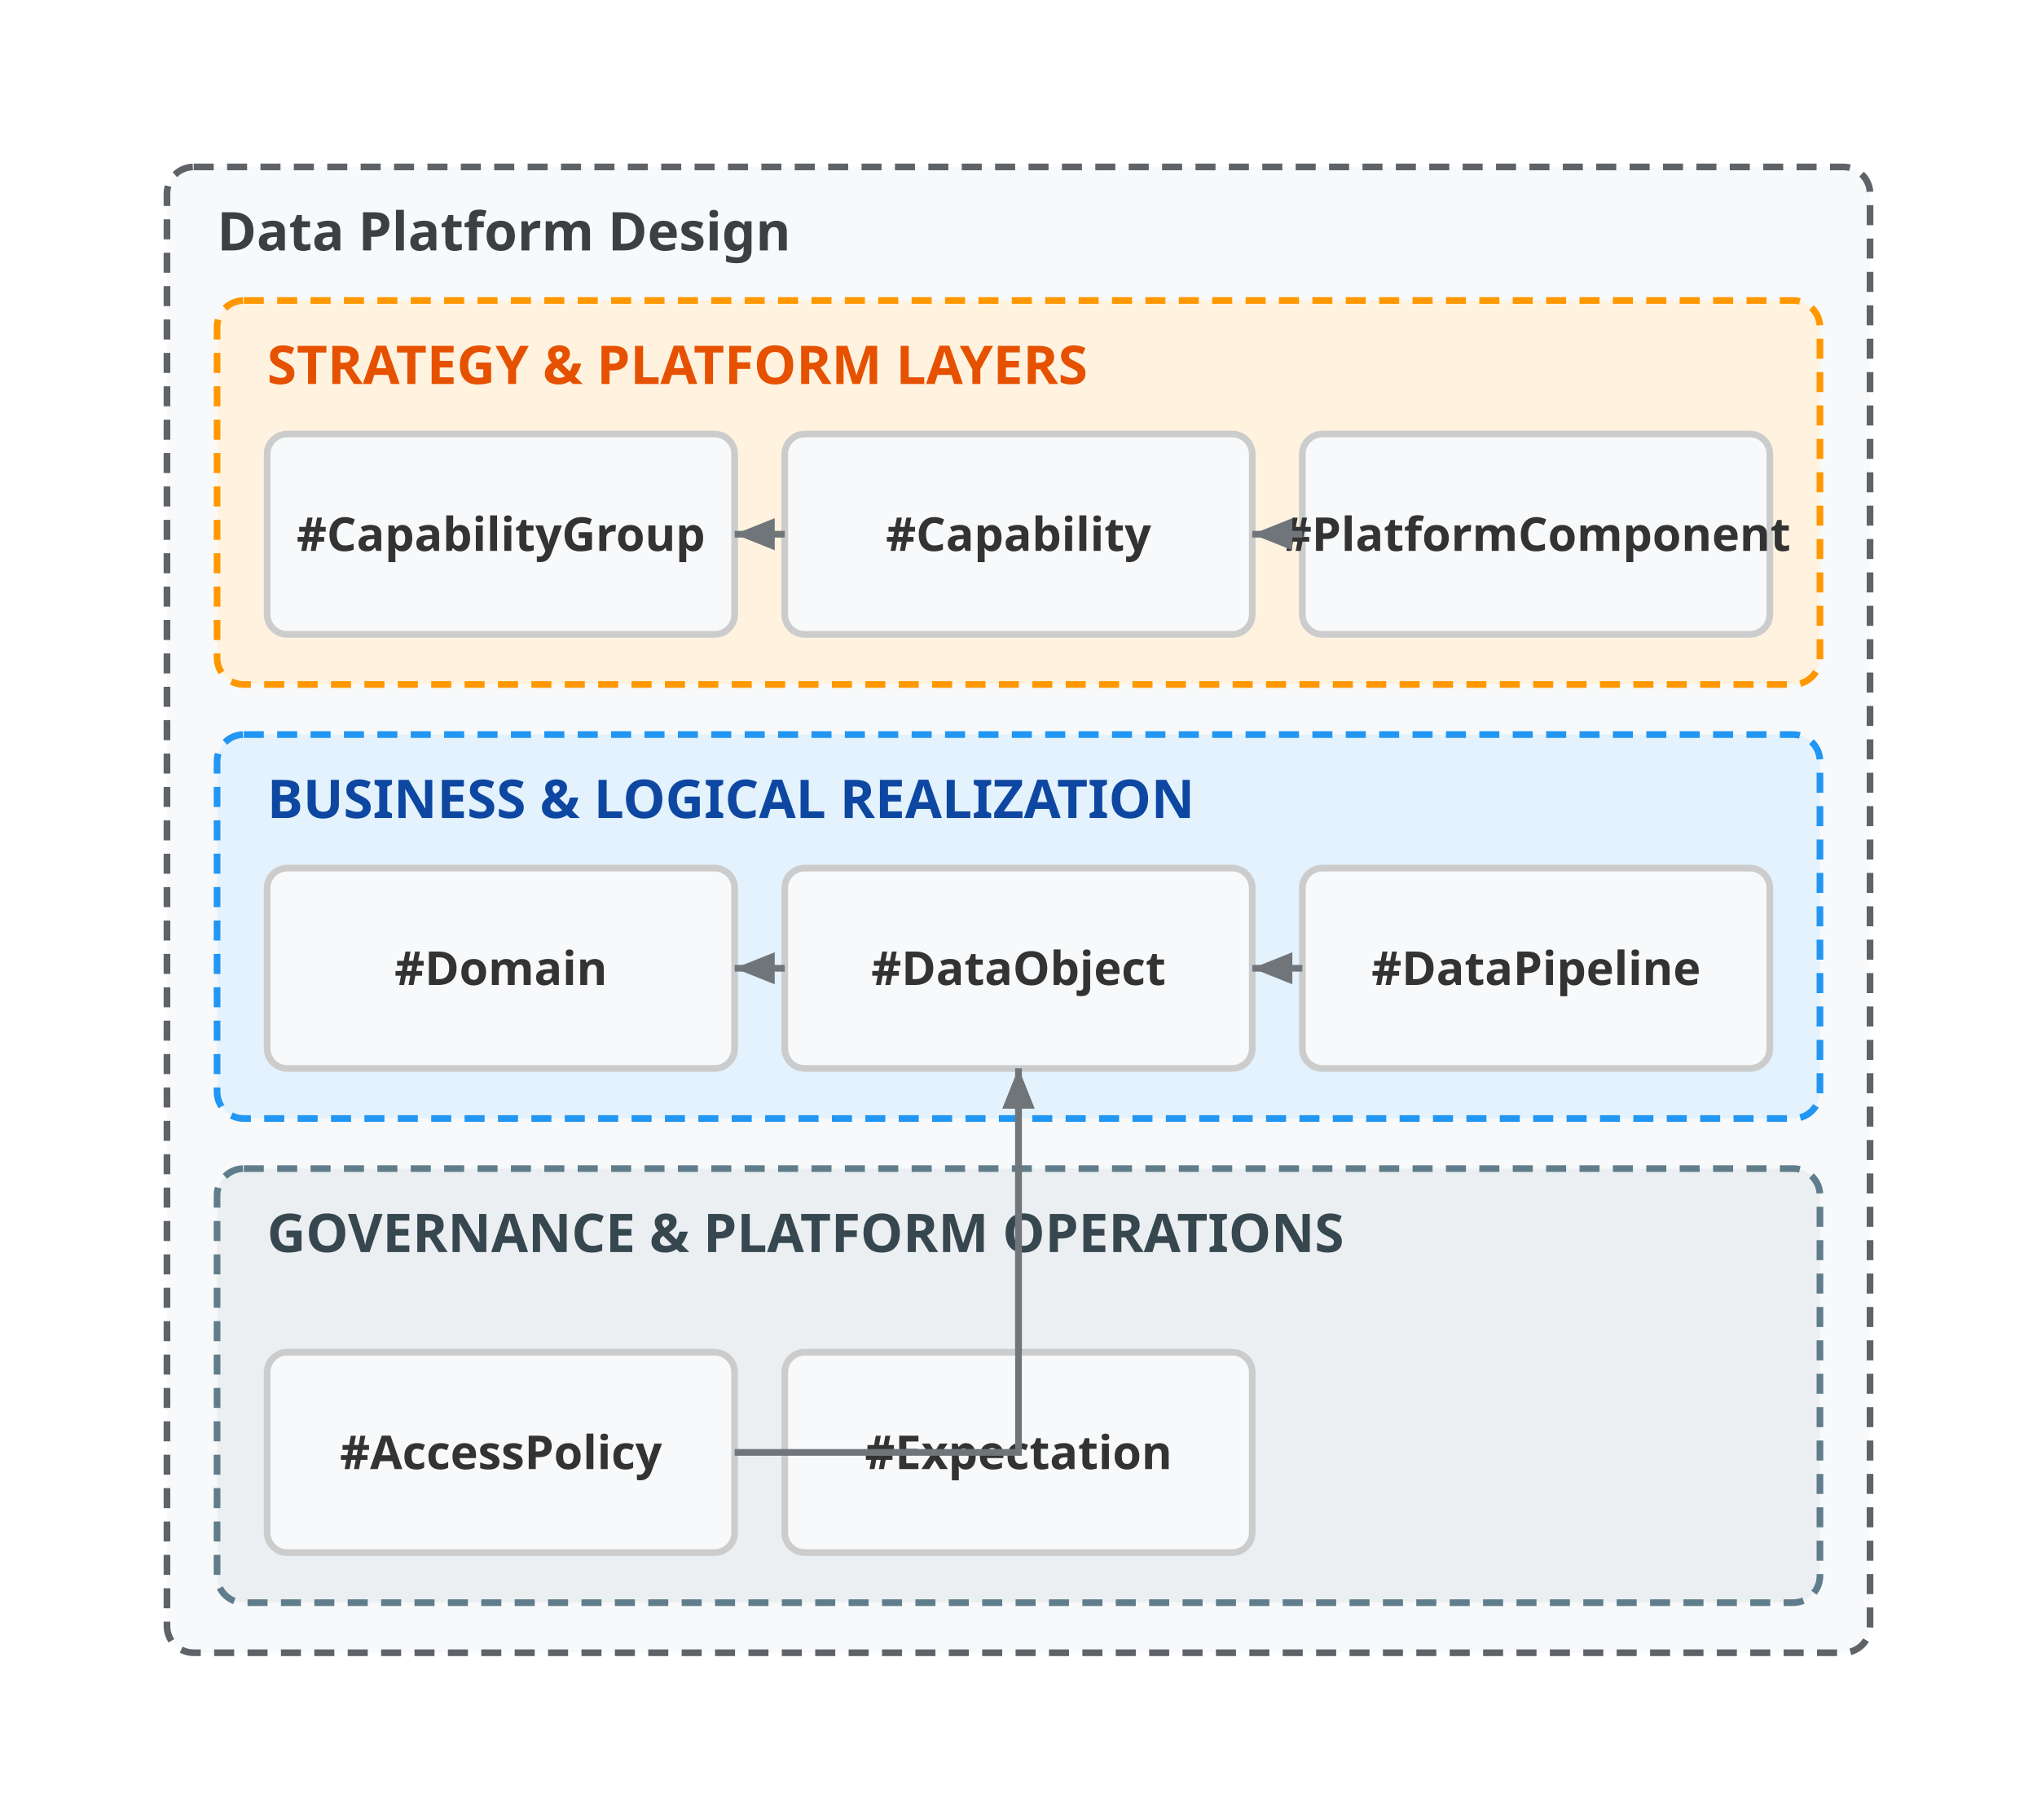
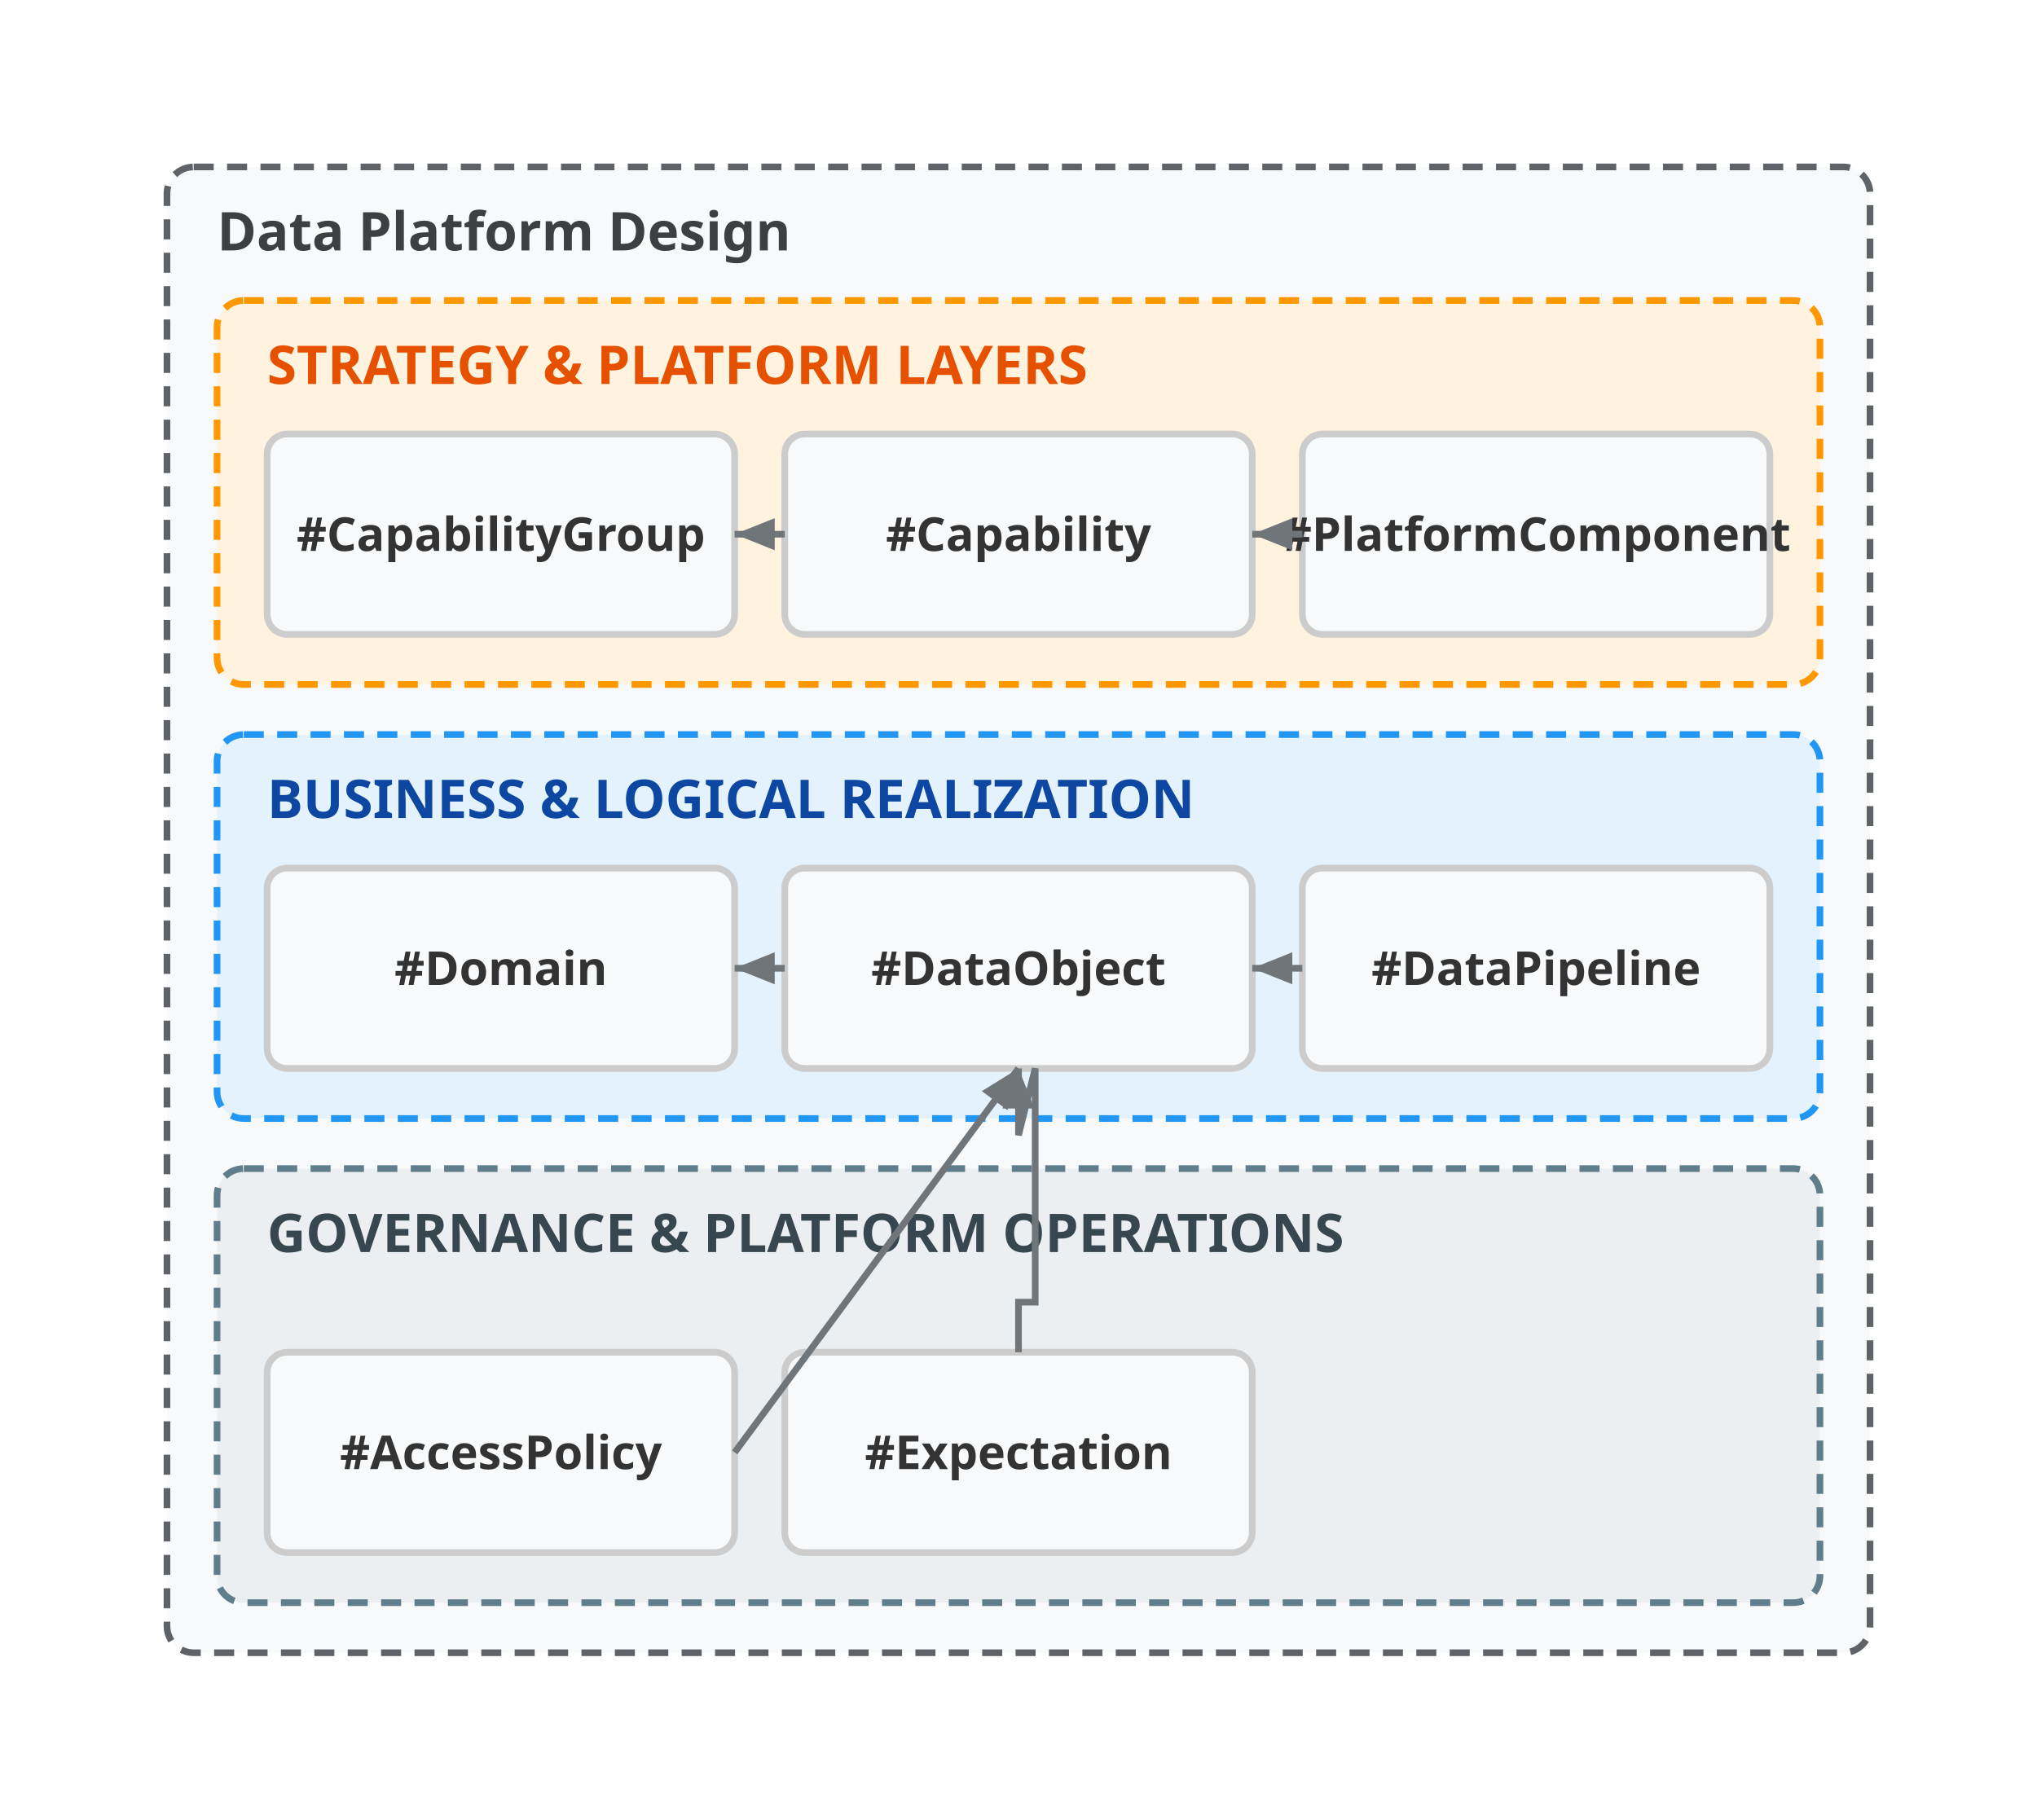
<svg xmlns="http://www.w3.org/2000/svg" width="610" height="545">
  <defs>
    <marker id="arrow" viewBox="0 0 10 10" refX="10" refY="5" markerWidth="6" markerHeight="6" orient="auto-start-reverse">
      <path d="M 0 1 L 10 5 L 0 9 z" fill="#70757A" />
    </marker>
  </defs>
  <rect x="50" y="50" width="510" height="445" fill="#F8F9FA" stroke="#5F6368" stroke-width="2" stroke-dasharray="6,4" rx="8" />
  <text x="65" y="75" font-family="sans-serif" font-size="16" fill="#3C4043" font-weight="bold" text-anchor="start">
    <tspan x="65" dy="0">Data Platform Design</tspan>
  </text>
  <rect x="65" y="90" width="480" height="115" fill="#fff3e0" stroke="#ff9800" stroke-width="2" stroke-dasharray="6,4" rx="8" />
  <text x="80" y="115" font-family="sans-serif" font-size="16" fill="#e65100" font-weight="bold" text-anchor="start">
    <tspan x="80" dy="0">STRATEGY &amp; PLATFORM LAYERS</tspan>
  </text>
  <rect x="80" y="130" width="140" height="60" fill="#f8f9fa" stroke="#cccccc" stroke-width="2" rx="6" />
  <text x="150.0" y="165.0" font-family="sans-serif" font-size="14" fill="#333333" font-weight="bold" text-anchor="middle">
    <tspan x="150.0" dy="0">#CapabilityGroup</tspan>
  </text>
  <rect x="235" y="130" width="140" height="60" fill="#f8f9fa" stroke="#cccccc" stroke-width="2" rx="6" />
  <text x="305.0" y="165.0" font-family="sans-serif" font-size="14" fill="#333333" font-weight="bold" text-anchor="middle">
    <tspan x="305.0" dy="0">#Capability</tspan>
  </text>
  <rect x="390" y="130" width="140" height="60" fill="#f8f9fa" stroke="#cccccc" stroke-width="2" rx="6" />
  <text x="460.0" y="165.0" font-family="sans-serif" font-size="14" fill="#333333" font-weight="bold" text-anchor="middle">
    <tspan x="460.0" dy="0">#PlatformComponent</tspan>
  </text>
  <rect x="65" y="220" width="480" height="115" fill="#e3f2fd" stroke="#2196f3" stroke-width="2" stroke-dasharray="6,4" rx="8" />
  <text x="80" y="245" font-family="sans-serif" font-size="16" fill="#0d47a1" font-weight="bold" text-anchor="start">
    <tspan x="80" dy="0">BUSINESS &amp; LOGICAL REALIZATION</tspan>
  </text>
  <rect x="80" y="260" width="140" height="60" fill="#f8f9fa" stroke="#cccccc" stroke-width="2" rx="6" />
  <text x="150.0" y="295.0" font-family="sans-serif" font-size="14" fill="#333333" font-weight="bold" text-anchor="middle">
    <tspan x="150.0" dy="0">#Domain</tspan>
  </text>
  <rect x="235" y="260" width="140" height="60" fill="#f8f9fa" stroke="#cccccc" stroke-width="2" rx="6" />
  <text x="305.0" y="295.0" font-family="sans-serif" font-size="14" fill="#333333" font-weight="bold" text-anchor="middle">
    <tspan x="305.0" dy="0">#DataObject</tspan>
  </text>
  <rect x="390" y="260" width="140" height="60" fill="#f8f9fa" stroke="#cccccc" stroke-width="2" rx="6" />
  <text x="460.0" y="295.0" font-family="sans-serif" font-size="14" fill="#333333" font-weight="bold" text-anchor="middle">
    <tspan x="460.0" dy="0">#DataPipeline</tspan>
  </text>
  <rect x="65" y="350" width="480" height="130" fill="#eceff1" stroke="#607d8b" stroke-width="2" stroke-dasharray="6,4" rx="8" />
  <text x="80" y="375" font-family="sans-serif" font-size="16" fill="#37474f" font-weight="bold" text-anchor="start">
    <tspan x="80" dy="0">GOVERNANCE &amp; PLATFORM OPERATIONS</tspan>
  </text>
  <rect x="80" y="405" width="140" height="60" fill="#f8f9fa" stroke="#cccccc" stroke-width="2" rx="6" />
  <text x="150.0" y="440.0" font-family="sans-serif" font-size="14" fill="#333333" font-weight="bold" text-anchor="middle">
    <tspan x="150.0" dy="0">#AccessPolicy</tspan>
  </text>
  <rect x="235" y="405" width="140" height="60" fill="#f8f9fa" stroke="#cccccc" stroke-width="2" rx="6" />
  <text x="305.0" y="440.0" font-family="sans-serif" font-size="14" fill="#333333" font-weight="bold" text-anchor="middle">
    <tspan x="305.0" dy="0">#Expectation</tspan>
  </text>
-   <path d="M 235 160.0 H 227.5 V 160.0 H 220" fill="none" stroke="#70757A" stroke-width="2" marker-end="url(#arrow)" />
-   <path d="M 390 160.0 H 382.5 V 160.0 H 375" fill="none" stroke="#70757A" stroke-width="2" marker-end="url(#arrow)" />
-   <path d="M 235 290.0 H 227.5 V 290.0 H 220" fill="none" stroke="#70757A" stroke-width="2" marker-end="url(#arrow)" />
-   <path d="M 390 290.0 H 382.5 V 290.0 H 375" fill="none" stroke="#70757A" stroke-width="2" marker-end="url(#arrow)" />
-   <path d="M 220 435.0 H 305.0 V 320" fill="none" stroke="#70757A" stroke-width="2" marker-end="url(#arrow)" />
-   <path d="M 305.0 405 V 362.5 H 305.0 V 320" fill="none" stroke="#70757A" stroke-width="2" marker-end="url(#arrow)" />
+   <path d="M 235 160.0 L 220 160.0" fill="none" stroke="#70757A" stroke-width="2" marker-end="url(#arrow)" />
+   <path d="M 390 160.0 L 375 160.0" fill="none" stroke="#70757A" stroke-width="2" marker-end="url(#arrow)" />
+   <path d="M 235 290.0 L 220 290.0" fill="none" stroke="#70757A" stroke-width="2" marker-end="url(#arrow)" />
+   <path d="M 390 290.0 L 375 290.0" fill="none" stroke="#70757A" stroke-width="2" marker-end="url(#arrow)" />
+   <path d="M 220 435.0 L 305.0 320" fill="none" stroke="#70757A" stroke-width="2" marker-end="url(#arrow)" />
+   <path d="M 305.0 405 L 305.0 390 L 310 390 L 310 320 L 305.0 340 L 305.0 320" fill="none" stroke="#70757A" stroke-width="2" marker-end="url(#arrow)" />
</svg>
